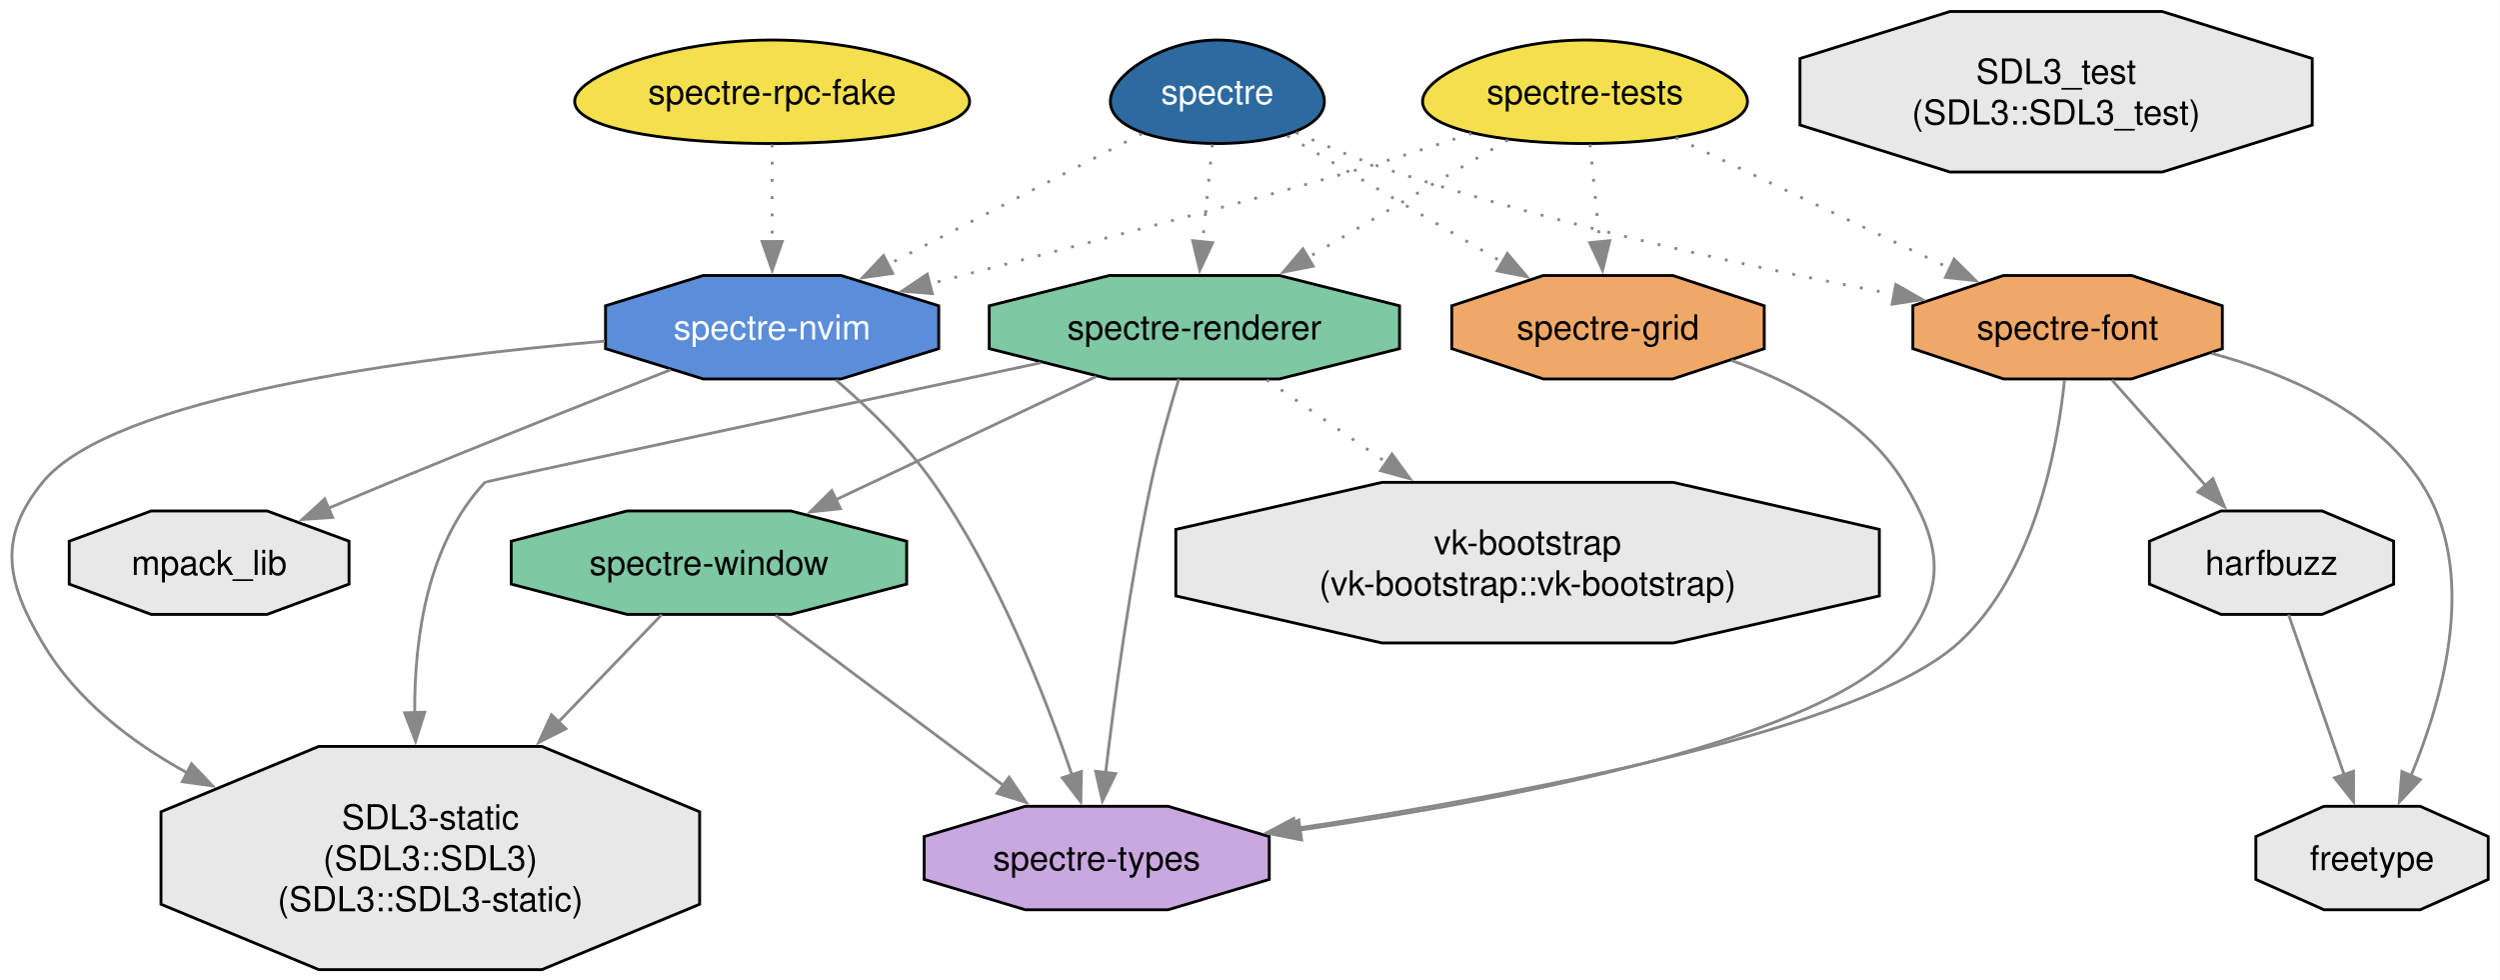
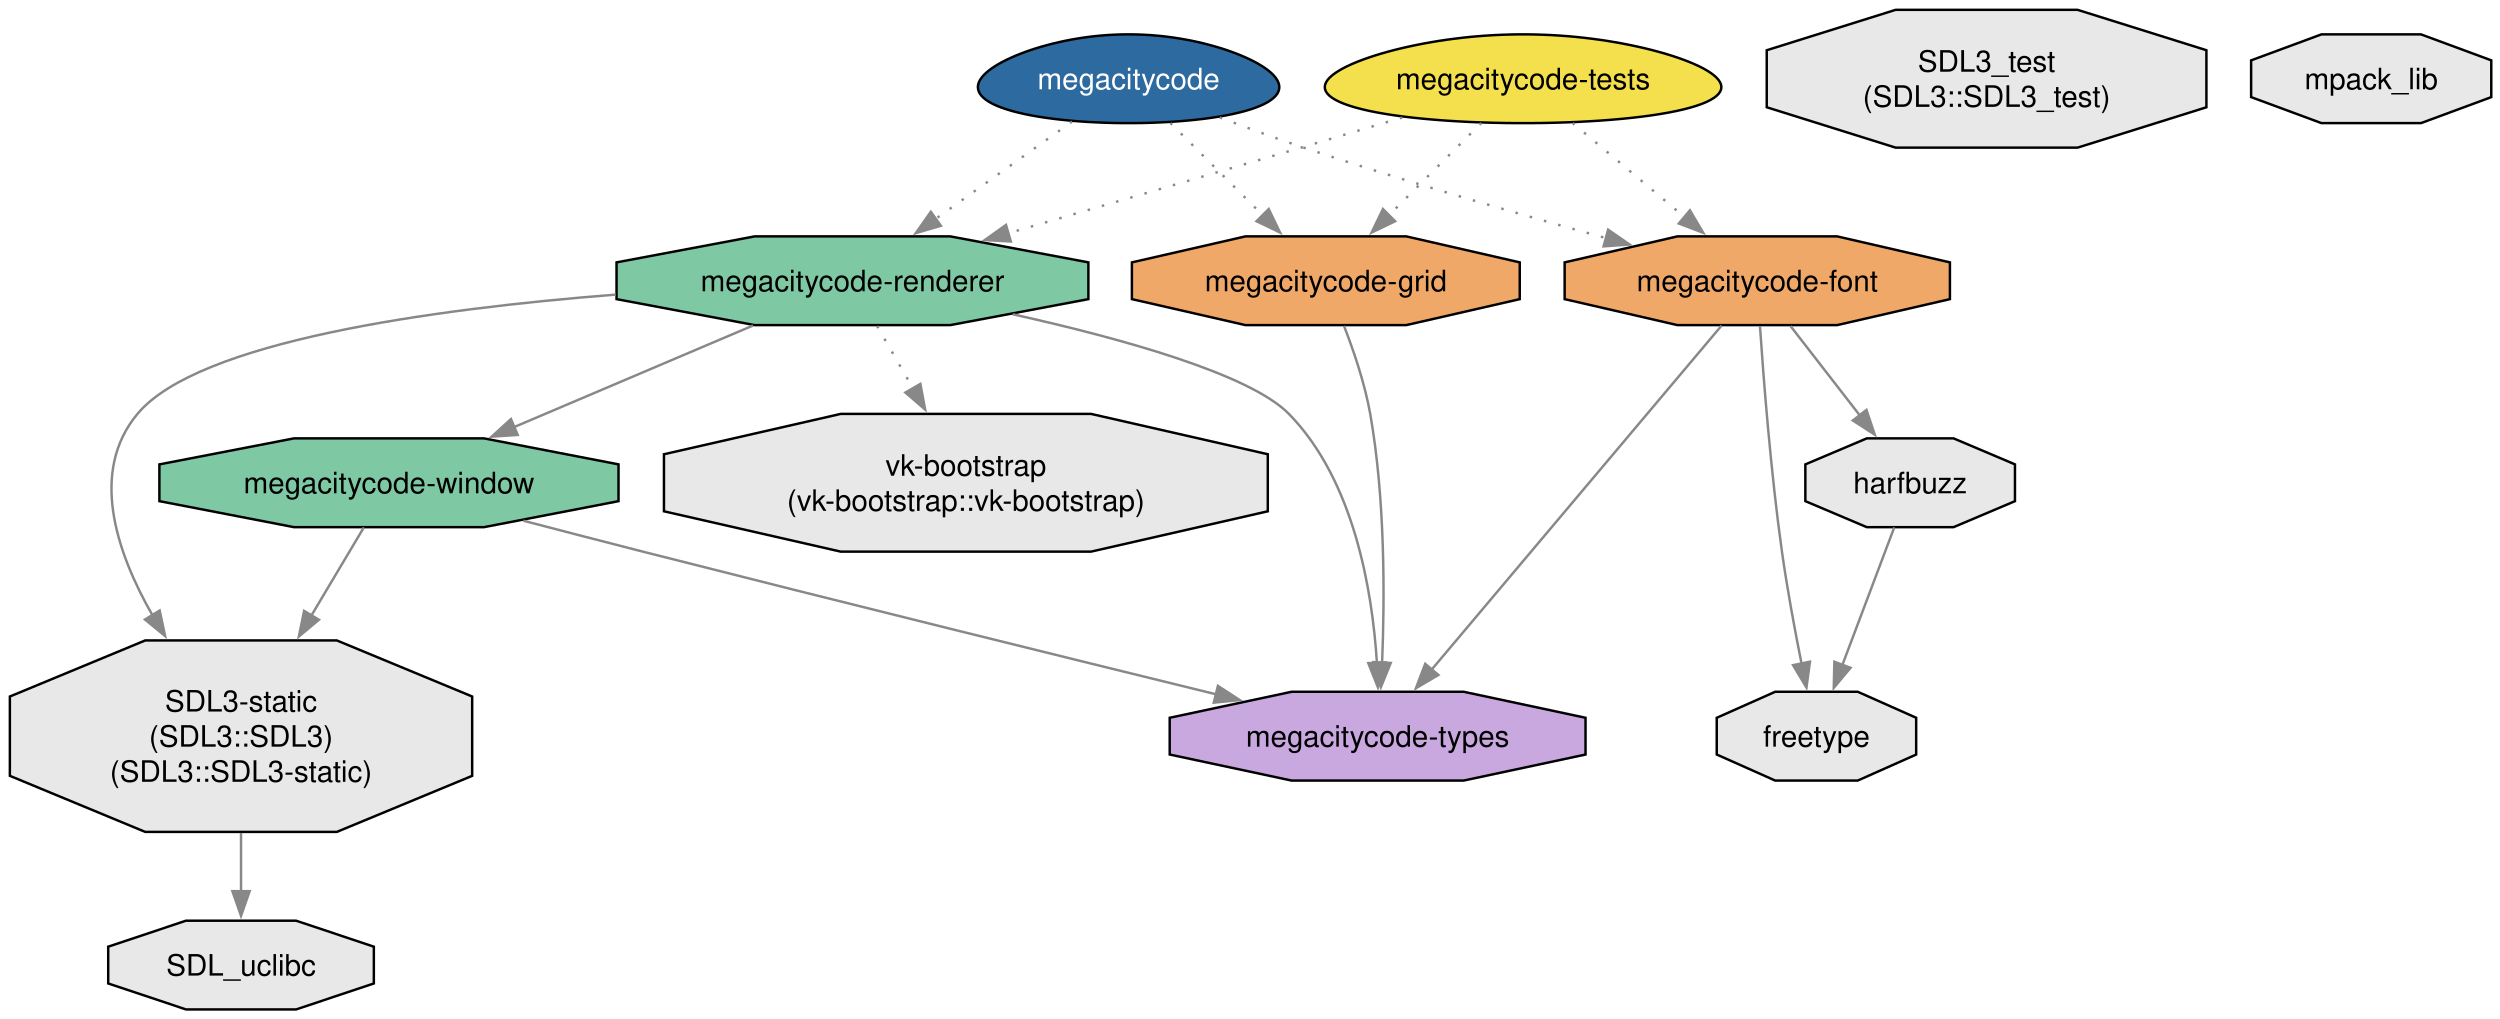
- <svg xmlns="http://www.w3.org/2000/svg" width="870pt" height="341pt" viewBox="0.00 0.00 870.00 341.00">
-   <g id="graph0" class="graph" transform="scale(1 1) rotate(0) translate(4 337.43)">
-     <polygon fill="white" stroke="none" points="-4,4 -4,-337.43 866.25,-337.43 866.25,4 -4,4" />
+ <svg xmlns="http://www.w3.org/2000/svg" width="1014pt" height="413pt" viewBox="0.00 0.00 1014.00 413.00">
+   <g id="graph0" class="graph" transform="scale(1 1) rotate(0) translate(4 409.43)">
+     <polygon fill="white" stroke="none" points="-4,4 -4,-409.43 1010.46,-409.43 1010.46,4 -4,4" />
    <g id="node1" class="node">
-       <polygon fill="#e8e8e8" stroke="black" points="239.57,-22.75 239.57,-54.93 184.65,-77.68 106.97,-77.68 52.05,-54.93 52.05,-22.75 106.97,0 184.65,0 239.57,-22.75" />
-       <text xml:space="preserve" text-anchor="middle" x="145.81" y="-48.82" font-family="Helvetica,sans-Serif" font-size="12.00">SDL3-static</text>
-       <text xml:space="preserve" text-anchor="middle" x="145.81" y="-34.57" font-family="Helvetica,sans-Serif" font-size="12.00">(SDL3::SDL3)</text>
-       <text xml:space="preserve" text-anchor="middle" x="145.81" y="-20.32" font-family="Helvetica,sans-Serif" font-size="12.00">(SDL3::SDL3-static)</text>
+       <polygon fill="#e8e8e8" stroke="black" points="187.51,-94.75 187.51,-126.93 132.59,-149.68 54.92,-149.68 0,-126.93 0,-94.75 54.92,-72 132.59,-72 187.51,-94.75" />
+       <text xml:space="preserve" text-anchor="middle" x="93.76" y="-120.82" font-family="Helvetica,sans-Serif" font-size="12.00">SDL3-static</text>
+       <text xml:space="preserve" text-anchor="middle" x="93.76" y="-106.57" font-family="Helvetica,sans-Serif" font-size="12.00">(SDL3::SDL3)</text>
+       <text xml:space="preserve" text-anchor="middle" x="93.76" y="-92.32" font-family="Helvetica,sans-Serif" font-size="12.00">(SDL3::SDL3-static)</text>
    </g>
    <g id="node2" class="node">
-       <polygon fill="#e8e8e8" stroke="black" points="800.98,-293.92 800.98,-317.06 748.74,-333.43 674.88,-333.43 622.64,-317.06 622.64,-293.92 674.88,-277.56 748.74,-277.56 800.98,-293.92" />
-       <text xml:space="preserve" text-anchor="middle" x="711.81" y="-308.34" font-family="Helvetica,sans-Serif" font-size="12.00">SDL3_test</text>
-       <text xml:space="preserve" text-anchor="middle" x="711.81" y="-294.09" font-family="Helvetica,sans-Serif" font-size="12.00">(SDL3::SDL3_test)</text>
+       <polygon fill="#e8e8e8" stroke="black" points="147.63,-10.54 147.63,-25.46 116.07,-36 71.44,-36 39.89,-25.46 39.89,-10.54 71.44,0 116.07,0 147.63,-10.54" />
+       <text xml:space="preserve" text-anchor="middle" x="93.76" y="-13.72" font-family="Helvetica,sans-Serif" font-size="12.00">SDL_uclibc</text>
+     </g>
+     <g id="edge1" class="edge">
+       <path fill="none" stroke="#888888" d="M93.76,-71.58C93.76,-63.66 93.76,-55.44 93.76,-47.91" />
+       <polygon fill="#888888" stroke="#888888" points="97.26,-47.97 93.76,-37.97 90.26,-47.97 97.26,-47.97" />
    </g>
    <g id="node3" class="node">
-       <polygon fill="#e8e8e8" stroke="black" points="862.25,-31.39 862.25,-46.3 838.56,-56.84 805.06,-56.84 781.36,-46.3 781.36,-31.39 805.06,-20.84 838.56,-20.84 862.25,-31.39" />
-       <text xml:space="preserve" text-anchor="middle" x="821.81" y="-34.57" font-family="Helvetica,sans-Serif" font-size="12.00">freetype</text>
+       <polygon fill="#e8e8e8" stroke="black" points="890.92,-365.92 890.92,-389.06 838.69,-405.43 764.82,-405.43 712.59,-389.06 712.59,-365.92 764.82,-349.56 838.69,-349.56 890.92,-365.92" />
+       <text xml:space="preserve" text-anchor="middle" x="801.76" y="-380.34" font-family="Helvetica,sans-Serif" font-size="12.00">SDL3_test</text>
+       <text xml:space="preserve" text-anchor="middle" x="801.76" y="-366.09" font-family="Helvetica,sans-Serif" font-size="12.00">(SDL3::SDL3_test)</text>
    </g>
    <g id="node4" class="node">
-       <polygon fill="#e8e8e8" stroke="black" points="829.32,-134.16 829.32,-149.08 804.42,-159.62 769.2,-159.62 744.3,-149.08 744.3,-134.16 769.2,-123.62 804.42,-123.62 829.32,-134.16" />
-       <text xml:space="preserve" text-anchor="middle" x="786.81" y="-137.35" font-family="Helvetica,sans-Serif" font-size="12.00">harfbuzz</text>
-     </g>
-     <g id="edge1" class="edge">
-       <path fill="none" stroke="#888888" d="M792.75,-123.52C798.05,-108.25 805.92,-85.59 812.14,-67.7" />
-       <polygon fill="#888888" stroke="#888888" points="815.37,-69.05 815.35,-58.45 808.76,-66.75 815.37,-69.05" />
+       <polygon fill="#e8e8e8" stroke="black" points="773.2,-103.39 773.2,-118.3 749.51,-128.84 716,-128.84 692.31,-118.3 692.31,-103.39 716,-92.84 749.51,-92.84 773.2,-103.39" />
+       <text xml:space="preserve" text-anchor="middle" x="732.76" y="-106.57" font-family="Helvetica,sans-Serif" font-size="12.00">freetype</text>
    </g>
    <g id="node5" class="node">
-       <polygon fill="#e8e8e8" stroke="black" points="117.52,-134.16 117.52,-149.08 88.98,-159.62 48.64,-159.62 20.1,-149.08 20.1,-134.16 48.64,-123.62 88.98,-123.62 117.52,-134.16" />
-       <text xml:space="preserve" text-anchor="middle" x="68.81" y="-137.35" font-family="Helvetica,sans-Serif" font-size="12.00">mpack_lib</text>
+       <polygon fill="#e8e8e8" stroke="black" points="813.27,-206.16 813.27,-221.08 788.37,-231.62 753.15,-231.62 728.25,-221.08 728.25,-206.16 753.15,-195.62 788.37,-195.62 813.27,-206.16" />
+       <text xml:space="preserve" text-anchor="middle" x="770.76" y="-209.35" font-family="Helvetica,sans-Serif" font-size="12.00">harfbuzz</text>
+     </g>
+     <g id="edge2" class="edge">
+       <path fill="none" stroke="#888888" d="M764.31,-195.52C758.55,-180.25 750.01,-157.59 743.26,-139.7" />
+       <polygon fill="#888888" stroke="#888888" points="746.57,-138.56 739.77,-130.44 740.02,-141.03 746.57,-138.56" />
    </g>
    <g id="node6" class="node">
-       <polygon fill="#2d6a9f" stroke="black" points="423.26,-287.54 425.54,-287.64 427.8,-287.79 430.02,-287.98 432.21,-288.23 434.34,-288.52 436.42,-288.86 438.42,-289.24 440.36,-289.67 442.21,-290.14 443.97,-290.65 445.64,-291.21 447.2,-291.8 448.67,-292.43 450.02,-293.1 451.26,-293.8 452.38,-294.53 453.38,-295.29 454.27,-296.08 455.03,-296.9 455.67,-297.74 456.19,-298.6 456.59,-299.48 456.86,-300.38 457.02,-301.29 457.06,-302.21 456.99,-303.14 456.81,-304.08 456.53,-305.02 456.14,-305.96 455.65,-306.91 455.07,-307.84 454.4,-308.77 453.65,-309.7 452.82,-310.61 451.91,-311.5 450.94,-312.38 449.9,-313.24 448.8,-314.08 447.65,-314.9 446.45,-315.69 445.21,-316.45 443.92,-317.19 442.6,-317.89 441.25,-318.55 439.87,-319.18 438.46,-319.78 437.04,-320.33 435.59,-320.85 434.13,-321.32 432.65,-321.74 431.17,-322.13 429.67,-322.47 428.16,-322.76 426.65,-323 425.14,-323.2 423.62,-323.34 422.1,-323.44 420.57,-323.49 419.05,-323.49 417.52,-323.44 416,-323.34 414.48,-323.2 412.97,-323 411.46,-322.76 409.95,-322.47 408.45,-322.13 406.97,-321.74 405.49,-321.32 404.03,-320.85 402.58,-320.33 401.16,-319.78 399.75,-319.18 398.37,-318.55 397.02,-317.89 395.7,-317.19 394.41,-316.45 393.17,-315.69 391.97,-314.9 390.82,-314.08 389.72,-313.24 388.68,-312.38 387.71,-311.5 386.8,-310.61 385.97,-309.7 385.22,-308.77 384.55,-307.84 383.97,-306.91 383.48,-305.96 383.09,-305.02 382.81,-304.08 382.63,-303.14 382.56,-302.21 382.6,-301.29 382.76,-300.38 383.03,-299.48 383.43,-298.6 383.95,-297.74 384.59,-296.9 385.35,-296.08 386.23,-295.29 387.24,-294.53 388.36,-293.8 389.6,-293.1 390.95,-292.43 392.42,-291.8 393.98,-291.21 395.65,-290.65 397.41,-290.14 399.26,-289.67 401.2,-289.24 403.2,-288.86 405.28,-288.52 407.41,-288.23 409.6,-287.98 411.82,-287.79 414.08,-287.64 416.36,-287.54 418.66,-287.49 420.96,-287.49 423.26,-287.54" />
-       <text xml:space="preserve" text-anchor="middle" x="419.81" y="-301.22" font-family="Helvetica,sans-Serif" font-size="12.00" fill="white">spectre</text>
+       <polygon fill="#2d6a9f" stroke="black" points="459.41,-359.54 463.16,-359.64 466.87,-359.79 470.52,-359.98 474.1,-360.23 477.6,-360.52 481.01,-360.86 484.3,-361.24 487.47,-361.67 490.51,-362.14 493.4,-362.65 496.14,-363.21 498.71,-363.8 501.11,-364.43 503.33,-365.1 505.36,-365.8 507.2,-366.53 508.85,-367.29 510.3,-368.08 511.55,-368.9 512.6,-369.74 513.45,-370.6 514.1,-371.48 514.56,-372.38 514.82,-373.29 514.89,-374.21 514.77,-375.14 514.47,-376.08 514,-377.02 513.37,-377.96 512.57,-378.91 511.62,-379.84 510.52,-380.77 509.28,-381.7 507.92,-382.61 506.43,-383.5 504.84,-384.38 503.13,-385.24 501.33,-386.08 499.44,-386.9 497.48,-387.69 495.43,-388.45 493.33,-389.19 491.16,-389.89 488.94,-390.55 486.67,-391.18 484.37,-391.78 482.03,-392.33 479.65,-392.85 477.25,-393.32 474.83,-393.74 472.39,-394.13 469.93,-394.47 467.47,-394.76 464.99,-395 462.5,-395.2 460.01,-395.34 457.51,-395.44 455.01,-395.49 452.51,-395.49 450.01,-395.44 447.51,-395.34 445.02,-395.2 442.53,-395 440.05,-394.76 437.58,-394.47 435.12,-394.13 432.68,-393.74 430.26,-393.32 427.86,-392.85 425.49,-392.33 423.15,-391.78 420.84,-391.18 418.58,-390.55 416.36,-389.89 414.19,-389.19 412.08,-388.45 410.04,-387.69 408.07,-386.9 406.18,-386.08 404.38,-385.24 402.68,-384.38 401.08,-383.5 399.6,-382.61 398.23,-381.7 397,-380.77 395.9,-379.84 394.95,-378.91 394.15,-377.96 393.51,-377.02 393.04,-376.08 392.74,-375.14 392.63,-374.21 392.7,-373.29 392.96,-372.38 393.41,-371.48 394.06,-370.6 394.91,-369.74 395.96,-368.9 397.21,-368.08 398.66,-367.29 400.31,-366.53 402.15,-365.8 404.19,-365.1 406.41,-364.43 408.81,-363.8 411.38,-363.21 414.11,-362.65 417.01,-362.14 420.04,-361.67 423.21,-361.24 426.51,-360.86 429.91,-360.52 433.41,-360.23 437,-359.98 440.65,-359.79 444.36,-359.64 448.1,-359.54 451.87,-359.49 455.65,-359.49 459.41,-359.54" />
+       <text xml:space="preserve" text-anchor="middle" x="453.76" y="-373.22" font-family="Helvetica,sans-Serif" font-size="12.00" fill="white">megacitycode</text>
    </g>
    <g id="node7" class="node">
-       <polygon fill="#f0a868" stroke="black" points="769.68,-216.1 769.68,-231.01 738.12,-241.56 693.5,-241.56 661.94,-231.01 661.94,-216.1 693.5,-205.56 738.12,-205.56 769.68,-216.1" />
-       <text xml:space="preserve" text-anchor="middle" x="715.81" y="-219.28" font-family="Helvetica,sans-Serif" font-size="12.00">spectre-font</text>
+       <polygon fill="#f0a868" stroke="black" points="786.89,-288.1 786.89,-303.01 741.12,-313.56 676.39,-313.56 630.62,-303.01 630.62,-288.1 676.39,-277.56 741.12,-277.56 786.89,-288.1" />
+       <text xml:space="preserve" text-anchor="middle" x="708.76" y="-291.28" font-family="Helvetica,sans-Serif" font-size="12.00">megacitycode-font</text>
+     </g>
+     <g id="edge6" class="edge">
+       <path fill="none" stroke="#888888" stroke-dasharray="1,5" d="M490.77,-361.79C501.65,-357.65 513.63,-353.26 524.76,-349.56 565.35,-336.04 611.62,-322.72 647.61,-312.81" />
+       <polygon fill="#888888" stroke="#888888" points="648.25,-316.27 656.97,-310.25 646.41,-309.51 648.25,-316.27" />
+     </g>
+     <g id="node9" class="node">
+       <polygon fill="#f0a868" stroke="black" points="612.41,-288.1 612.41,-303.01 566.34,-313.56 501.18,-313.56 455.1,-303.01 455.1,-288.1 501.18,-277.56 566.34,-277.56 612.41,-288.1" />
+       <text xml:space="preserve" text-anchor="middle" x="533.76" y="-291.28" font-family="Helvetica,sans-Serif" font-size="12.00">megacitycode-grid</text>
+     </g>
+     <g id="edge8" class="edge">
+       <path fill="none" stroke="#888888" stroke-dasharray="1,5" d="M470.72,-359.54C481.61,-348.67 495.94,-334.35 508.18,-322.11" />
+       <polygon fill="#888888" stroke="#888888" points="510.59,-324.65 515.19,-315.11 505.64,-319.7 510.59,-324.65" />
+     </g>
+     <g id="node10" class="node">
+       <polygon fill="#7ec8a4" stroke="black" points="437.45,-288.1 437.45,-303.01 381.39,-313.56 302.12,-313.56 246.07,-303.01 246.07,-288.1 302.12,-277.56 381.39,-277.56 437.45,-288.1" />
+       <text xml:space="preserve" text-anchor="middle" x="341.76" y="-291.28" font-family="Helvetica,sans-Serif" font-size="12.00">megacitycode-renderer</text>
+     </g>
+     <g id="edge15" class="edge">
+       <path fill="none" stroke="#888888" stroke-dasharray="1,5" d="M430.82,-360.12C414.8,-348.69 393.15,-333.24 375.21,-320.43" />
+       <polygon fill="#888888" stroke="#888888" points="377.62,-317.85 367.45,-314.89 373.55,-323.55 377.62,-317.85" />
+     </g>
+     <g id="edge3" class="edge">
+       <path fill="none" stroke="#888888" d="M709.84,-277.15C711.3,-255.61 714.24,-217.83 718.76,-185.68 720.88,-170.59 723.98,-153.9 726.72,-140.21" />
+       <polygon fill="#888888" stroke="#888888" points="730.12,-141.05 728.7,-130.55 723.26,-139.65 730.12,-141.05" />
+     </g>
+     <g id="edge4" class="edge">
+       <path fill="none" stroke="#888888" d="M722.21,-277.21C730.42,-266.63 741.07,-252.9 750.3,-240.99" />
+       <polygon fill="#888888" stroke="#888888" points="753.04,-243.17 756.4,-233.13 747.51,-238.88 753.04,-243.17" />
+     </g>
+     <g id="node8" class="node">
+       <polygon fill="#c9a8e0" stroke="black" points="639.09,-103.39 639.09,-118.3 589.69,-128.84 519.83,-128.84 470.43,-118.3 470.43,-103.39 519.83,-92.84 589.69,-92.84 639.09,-103.39" />
+       <text xml:space="preserve" text-anchor="middle" x="554.76" y="-106.57" font-family="Helvetica,sans-Serif" font-size="12.00">megacitycode-types</text>
    </g>
    <g id="edge5" class="edge">
-       <path fill="none" stroke="#888888" stroke-dasharray="1,5" d="M447.16,-291.3C457.8,-286.51 470.21,-281.35 481.81,-277.56 539.72,-258.6 607.84,-244.01 655.61,-234.98" />
-       <polygon fill="#888888" stroke="#888888" points="656.01,-238.46 665.2,-233.19 654.73,-231.58 656.01,-238.46" />
-     </g>
-     <g id="node9" class="node">
-       <polygon fill="#f0a868" stroke="black" points="610.2,-216.1 610.2,-231.01 578.34,-241.56 533.28,-241.56 501.42,-231.01 501.42,-216.1 533.28,-205.56 578.34,-205.56 610.2,-216.1" />
-       <text xml:space="preserve" text-anchor="middle" x="555.81" y="-219.28" font-family="Helvetica,sans-Serif" font-size="12.00">spectre-grid</text>
+       <path fill="none" stroke="#888888" d="M694.27,-277.37C667.1,-245.13 608.35,-175.43 576.45,-137.57" />
+       <polygon fill="#888888" stroke="#888888" points="579.42,-135.67 570.29,-130.28 574.06,-140.18 579.42,-135.67" />
    </g>
    <g id="edge7" class="edge">
-       <path fill="none" stroke="#888888" stroke-dasharray="1,5" d="M444.12,-290.2C464.98,-277.94 495.35,-260.09 519.16,-246.1" />
-       <polygon fill="#888888" stroke="#888888" points="520.76,-249.22 527.61,-241.13 517.21,-243.18 520.76,-249.22" />
+       <path fill="none" stroke="#888888" d="M541.13,-277.24C545.09,-267.05 549.59,-253.8 551.76,-241.56 557.83,-207.28 557.66,-167.12 556.58,-140.67" />
+       <polygon fill="#888888" stroke="#888888" points="560.08,-140.54 556.09,-130.72 553.08,-140.88 560.08,-140.54" />
    </g>
-     <g id="node10" class="node">
-       <polygon fill="#5b8dd9" stroke="black" points="322.81,-216.1 322.81,-231.01 288.83,-241.56 240.79,-241.56 206.81,-231.01 206.81,-216.1 240.79,-205.56 288.83,-205.56 322.81,-216.1" />
-       <text xml:space="preserve" text-anchor="middle" x="264.81" y="-219.28" font-family="Helvetica,sans-Serif" font-size="12.00" fill="white">spectre-nvim</text>
+     <g id="edge9" class="edge">
+       <path fill="none" stroke="#888888" d="M245.67,-289.93C171.04,-284.08 76.26,-270.94 51.76,-241.56 32.45,-218.4 42.75,-186.18 57.97,-159.65" />
+       <polygon fill="#888888" stroke="#888888" points="60.76,-161.81 62.97,-151.45 54.78,-158.16 60.76,-161.81" />
+     </g>
+     <g id="edge10" class="edge">
+       <path fill="none" stroke="#888888" d="M406.78,-281.96C450.47,-272.25 502.87,-257.77 518.76,-241.56 545.24,-214.54 552.62,-169.82 554.48,-140.6" />
+       <polygon fill="#888888" stroke="#888888" points="557.97,-140.77 554.9,-130.63 550.98,-140.47 557.97,-140.77" />
+     </g>
+     <g id="node11" class="node">
+       <polygon fill="#7ec8a4" stroke="black" points="246.87,-206.16 246.87,-221.08 192.32,-231.62 115.19,-231.62 60.65,-221.08 60.65,-206.16 115.19,-195.62 192.32,-195.62 246.87,-206.16" />
+       <text xml:space="preserve" text-anchor="middle" x="153.76" y="-209.35" font-family="Helvetica,sans-Serif" font-size="12.00">megacitycode-window</text>
+     </g>
+     <g id="edge13" class="edge">
+       <path fill="none" stroke="#888888" d="M301.43,-277.41C273.05,-265.34 234.87,-249.11 204.43,-236.17" />
+       <polygon fill="#888888" stroke="#888888" points="205.99,-233.02 195.41,-232.33 203.25,-239.47 205.99,-233.02" />
+     </g>
+     <g id="node12" class="node">
+       <polygon fill="#e8e8e8" stroke="black" points="510.22,-202.05 510.22,-225.19 438.48,-241.56 337.03,-241.56 265.3,-225.19 265.3,-202.05 337.03,-185.68 438.48,-185.68 510.22,-202.05" />
+       <text xml:space="preserve" text-anchor="middle" x="387.76" y="-216.47" font-family="Helvetica,sans-Serif" font-size="12.00">vk-bootstrap</text>
+       <text xml:space="preserve" text-anchor="middle" x="387.76" y="-202.22" font-family="Helvetica,sans-Serif" font-size="12.00">(vk-bootstrap::vk-bootstrap)</text>
+     </g>
+     <g id="edge14" class="edge">
+       <path fill="none" stroke="#888888" stroke-dasharray="1,5" d="M351.74,-277.21C356.04,-269.74 361.25,-260.69 366.35,-251.83" />
+       <polygon fill="#888888" stroke="#888888" points="369.3,-253.72 371.25,-243.3 363.23,-250.22 369.3,-253.72" />
    </g>
    <g id="edge11" class="edge">
-       <path fill="none" stroke="#888888" stroke-dasharray="1,5" d="M393.52,-290.93C369.31,-278.45 333.05,-259.75 305.18,-245.38" />
-       <polygon fill="#888888" stroke="#888888" points="306.79,-242.27 296.3,-240.8 303.58,-248.49 306.79,-242.27" />
+       <path fill="none" stroke="#888888" d="M143.58,-195.52C137.66,-185.59 129.89,-172.53 122.25,-159.69" />
+       <polygon fill="#888888" stroke="#888888" points="125.36,-158.07 117.23,-151.27 119.34,-161.65 125.36,-158.07" />
    </g>
-     <g id="node11" class="node">
-       <polygon fill="#7ec8a4" stroke="black" points="483.23,-216.1 483.23,-231.01 441.39,-241.56 382.22,-241.56 340.39,-231.01 340.39,-216.1 382.22,-205.56 441.39,-205.56 483.23,-216.1" />
-       <text xml:space="preserve" text-anchor="middle" x="411.81" y="-219.28" font-family="Helvetica,sans-Serif" font-size="12.00">spectre-renderer</text>
+     <g id="edge12" class="edge">
+       <path fill="none" stroke="#888888" d="M208.25,-198.23C223.9,-194.14 241,-189.7 256.76,-185.68 336.75,-165.32 429.01,-142.57 489.43,-127.77" />
+       <polygon fill="#888888" stroke="#888888" points="489.98,-131.24 498.86,-125.47 488.31,-124.44 489.98,-131.24" />
+     </g>
+     <g id="node13" class="node">
+       <polygon fill="#f4e04d" stroke="black" points="621.2,-359.54 626.13,-359.64 631.01,-359.79 635.81,-359.98 640.53,-360.23 645.13,-360.52 649.61,-360.86 653.95,-361.24 658.12,-361.67 662.12,-362.14 665.92,-362.65 669.52,-363.21 672.9,-363.8 676.06,-364.43 678.98,-365.1 681.66,-365.8 684.08,-366.53 686.25,-367.29 688.16,-368.08 689.8,-368.9 691.18,-369.74 692.3,-370.6 693.16,-371.48 693.76,-372.38 694.1,-373.29 694.19,-374.21 694.04,-375.14 693.65,-376.08 693.03,-377.02 692.19,-377.96 691.14,-378.91 689.89,-379.84 688.44,-380.77 686.82,-381.7 685.02,-382.61 683.07,-383.5 680.96,-384.38 678.72,-385.24 676.36,-386.08 673.87,-386.9 671.28,-387.69 668.59,-388.45 665.82,-389.19 662.97,-389.89 660.05,-390.55 657.07,-391.18 654.03,-391.78 650.95,-392.33 647.83,-392.85 644.67,-393.32 641.49,-393.74 638.28,-394.13 635.04,-394.47 631.79,-394.76 628.53,-395 625.26,-395.2 621.98,-395.34 618.69,-395.44 615.4,-395.49 612.11,-395.49 608.82,-395.44 605.54,-395.34 602.26,-395.2 598.98,-395 595.72,-394.76 592.47,-394.47 589.24,-394.13 586.03,-393.74 582.84,-393.32 579.69,-392.85 576.56,-392.33 573.48,-391.78 570.45,-391.18 567.47,-390.55 564.55,-389.89 561.69,-389.19 558.92,-388.45 556.23,-387.69 553.64,-386.9 551.16,-386.08 548.79,-385.24 546.55,-384.38 544.45,-383.5 542.49,-382.61 540.7,-381.7 539.07,-380.77 537.63,-379.84 536.37,-378.91 535.32,-377.96 534.48,-377.02 533.87,-376.08 533.48,-375.14 533.33,-374.21 533.42,-373.29 533.76,-372.38 534.36,-371.48 535.21,-370.6 536.33,-369.74 537.71,-368.9 539.36,-368.08 541.27,-367.29 543.43,-366.53 545.86,-365.8 548.53,-365.1 551.45,-364.43 554.61,-363.8 557.99,-363.21 561.6,-362.65 565.4,-362.14 569.4,-361.67 573.57,-361.24 577.9,-360.86 582.38,-360.52 586.99,-360.23 591.7,-359.98 596.51,-359.79 601.39,-359.64 606.31,-359.54 611.27,-359.49 616.24,-359.49 621.2,-359.54" />
+       <text xml:space="preserve" text-anchor="middle" x="613.76" y="-373.22" font-family="Helvetica,sans-Serif" font-size="12.00">megacitycode-tests</text>
+     </g>
+     <g id="edge16" class="edge">
+       <path fill="none" stroke="#888888" stroke-dasharray="1,5" d="M633.9,-359.54C647.07,-348.46 664.5,-333.79 679.23,-321.41" />
+       <polygon fill="#888888" stroke="#888888" points="681.43,-324.13 686.82,-315.01 676.92,-318.77 681.43,-324.13" />
+     </g>
+     <g id="edge17" class="edge">
+       <path fill="none" stroke="#888888" stroke-dasharray="1,5" d="M596.79,-359.54C585.91,-348.67 571.58,-334.35 559.33,-322.11" />
+       <polygon fill="#888888" stroke="#888888" points="561.87,-319.7 552.32,-315.11 556.92,-324.65 561.87,-319.7" />
    </g>
    <g id="edge18" class="edge">
-       <path fill="none" stroke="#888888" stroke-dasharray="1,5" d="M418.07,-287.15C417.08,-277.2 415.8,-264.46 414.66,-253.07" />
-       <polygon fill="#888888" stroke="#888888" points="418.17,-252.98 413.69,-243.37 411.21,-253.67 418.17,-252.98" />
-     </g>
-     <g id="edge2" class="edge">
-       <path fill="none" stroke="#888888" d="M765.98,-214.45C792.42,-207.36 822.64,-194.13 838.81,-169.56 858.98,-138.9 846.92,-95.28 835.28,-67.26" />
-       <polygon fill="#888888" stroke="#888888" points="838.6,-66.11 831.35,-58.38 832.2,-68.95 838.6,-66.11" />
-     </g>
-     <g id="edge3" class="edge">
-       <path fill="none" stroke="#888888" d="M731.22,-205.21C740.8,-194.42 753.29,-180.35 764.01,-168.29" />
-       <polygon fill="#888888" stroke="#888888" points="766.4,-170.86 770.43,-161.06 761.17,-166.22 766.4,-170.86" />
-     </g>
-     <g id="node8" class="node">
-       <polygon fill="#c9a8e0" stroke="black" points="437.88,-31.39 437.88,-46.3 402.69,-56.84 352.93,-56.84 317.74,-46.3 317.74,-31.39 352.93,-20.84 402.69,-20.84 437.88,-31.39" />
-       <text xml:space="preserve" text-anchor="middle" x="377.81" y="-34.57" font-family="Helvetica,sans-Serif" font-size="12.00">spectre-types</text>
-     </g>
-     <g id="edge4" class="edge">
-       <path fill="none" stroke="#888888" d="M714.72,-205.07C712.24,-180.93 704.17,-137.66 677.81,-113.68 644.3,-83.2 524.36,-60.79 446.67,-49.08" />
-       <polygon fill="#888888" stroke="#888888" points="447.43,-45.65 437.02,-47.65 446.4,-52.57 447.43,-45.65" />
-     </g>
-     <g id="edge6" class="edge">
-       <path fill="none" stroke="#888888" d="M598.84,-211.98C620.85,-204.16 645.72,-191.02 658.81,-169.56 671.74,-148.36 673.97,-133.35 658.81,-113.68 633.28,-80.58 523.02,-59.39 448.45,-48.56" />
-       <polygon fill="#888888" stroke="#888888" points="449.15,-45.13 438.76,-47.19 448.17,-52.06 449.15,-45.13" />
-     </g>
-     <g id="edge8" class="edge">
-       <path fill="none" stroke="#888888" d="M206.55,-218.72C139.35,-212.93 35,-199.31 10.81,-169.56 -4.85,-150.29 -1.85,-135.05 10.81,-113.68 22.41,-94.12 41.22,-79.41 61.16,-68.48" />
-       <polygon fill="#888888" stroke="#888888" points="62.69,-71.63 69.99,-63.95 59.49,-65.4 62.69,-71.63" />
-     </g>
-     <g id="edge9" class="edge">
-       <path fill="none" stroke="#888888" d="M229.43,-208.73C202.58,-198.18 164.78,-183.17 131.81,-169.56 124.87,-166.69 117.53,-163.6 110.4,-160.58" />
-       <polygon fill="#888888" stroke="#888888" points="111.79,-157.36 101.22,-156.66 109.04,-163.8 111.79,-157.36" />
-     </g>
-     <g id="edge10" class="edge">
-       <path fill="none" stroke="#888888" d="M287.05,-205.17C298.25,-195.57 311.41,-182.91 320.81,-169.56 343.36,-137.53 359.91,-95.15 369.2,-67.7" />
-       <polygon fill="#888888" stroke="#888888" points="372.48,-68.95 372.26,-58.35 365.82,-66.77 372.48,-68.95" />
-     </g>
-     <g id="edge12" class="edge">
-       <path fill="none" stroke="#888888" d="M358.33,-211.18C285.82,-195.74 165.23,-170 164.81,-169.56 145.01,-148.4 140.2,-116.21 140.37,-89.19" />
-       <polygon fill="#888888" stroke="#888888" points="143.86,-89.59 140.68,-79.48 136.87,-89.37 143.86,-89.59" />
-     </g>
-     <g id="edge13" class="edge">
-       <path fill="none" stroke="#888888" d="M406.37,-205.51C403.24,-195.19 399.41,-181.71 396.81,-169.56 389.42,-135.01 384.01,-94.67 380.89,-68.26" />
-       <polygon fill="#888888" stroke="#888888" points="384.41,-68.22 379.79,-58.68 377.45,-69.01 384.41,-68.22" />
-     </g>
-     <g id="node12" class="node">
-       <polygon fill="#7ec8a4" stroke="black" points="311.65,-134.16 311.65,-149.08 271.33,-159.62 214.29,-159.62 173.97,-149.08 173.97,-134.16 214.29,-123.62 271.33,-123.62 311.65,-134.16" />
-       <text xml:space="preserve" text-anchor="middle" x="242.81" y="-137.35" font-family="Helvetica,sans-Serif" font-size="12.00">spectre-window</text>
-     </g>
-     <g id="edge16" class="edge">
-       <path fill="none" stroke="#888888" d="M377.61,-206.38C351.41,-193.99 315.07,-176.8 286.72,-163.39" />
-       <polygon fill="#888888" stroke="#888888" points="288.57,-160.4 278.04,-159.28 285.58,-166.72 288.57,-160.4" />
-     </g>
-     <g id="node13" class="node">
-       <polygon fill="#e8e8e8" stroke="black" points="650.27,-130.05 650.27,-153.19 578.53,-169.56 477.09,-169.56 405.35,-153.19 405.35,-130.05 477.09,-113.68 578.53,-113.68 650.27,-130.05" />
-       <text xml:space="preserve" text-anchor="middle" x="527.81" y="-144.47" font-family="Helvetica,sans-Serif" font-size="12.00">vk-bootstrap</text>
-       <text xml:space="preserve" text-anchor="middle" x="527.81" y="-130.22" font-family="Helvetica,sans-Serif" font-size="12.00">(vk-bootstrap::vk-bootstrap)</text>
-     </g>
-     <g id="edge17" class="edge">
-       <path fill="none" stroke="#888888" stroke-dasharray="1,5" d="M436.98,-205.21C449.22,-196.77 464.38,-186.33 478.78,-176.41" />
-       <polygon fill="#888888" stroke="#888888" points="480.6,-179.41 486.85,-170.85 476.63,-173.64 480.6,-179.41" />
-     </g>
-     <g id="edge14" class="edge">
-       <path fill="none" stroke="#888888" d="M226.36,-123.52C216.42,-113.2 203.23,-99.5 190.41,-86.18" />
-       <polygon fill="#888888" stroke="#888888" points="193.02,-83.84 183.56,-79.06 187.97,-88.69 193.02,-83.84" />
-     </g>
-     <g id="edge15" class="edge">
-       <path fill="none" stroke="#888888" d="M266.02,-123.3C287.94,-106.93 321.03,-82.23 345.53,-63.94" />
-       <polygon fill="#888888" stroke="#888888" points="347.32,-66.97 353.24,-58.18 343.13,-61.36 347.32,-66.97" />
+       <path fill="none" stroke="#888888" stroke-dasharray="1,5" d="M564.73,-361.75C551.44,-357.77 537.05,-353.48 523.76,-349.56 484.31,-337.91 440.01,-325 404.98,-314.84" />
+       <polygon fill="#888888" stroke="#888888" points="405.99,-311.49 395.41,-312.07 404.04,-318.21 405.99,-311.49" />
    </g>
    <g id="node14" class="node">
-       <polygon fill="#f4e04d" stroke="black" points="271.17,-287.54 275.38,-287.64 279.55,-287.79 283.66,-287.98 287.69,-288.23 291.63,-288.52 295.46,-288.86 299.16,-289.24 302.73,-289.67 306.14,-290.14 309.39,-290.65 312.47,-291.21 315.36,-291.8 318.06,-292.43 320.56,-293.1 322.85,-293.8 324.92,-294.53 326.77,-295.29 328.4,-296.08 329.81,-296.9 330.99,-297.74 331.94,-298.6 332.68,-299.48 333.19,-300.38 333.48,-301.29 333.56,-302.21 333.43,-303.14 333.1,-304.08 332.57,-305.02 331.85,-305.96 330.95,-306.91 329.88,-307.84 328.65,-308.77 327.26,-309.7 325.72,-310.61 324.05,-311.5 322.25,-312.38 320.34,-313.24 318.31,-314.08 316.19,-314.9 313.98,-315.69 311.68,-316.45 309.31,-317.19 306.87,-317.89 304.38,-318.55 301.83,-319.18 299.24,-319.78 296.6,-320.33 293.93,-320.85 291.23,-321.32 288.51,-321.74 285.77,-322.13 283,-322.47 280.23,-322.76 277.44,-323 274.64,-323.2 271.84,-323.34 269.03,-323.44 266.22,-323.49 263.4,-323.49 260.59,-323.44 257.78,-323.34 254.98,-323.2 252.18,-323 249.39,-322.76 246.62,-322.47 243.85,-322.13 241.11,-321.74 238.39,-321.32 235.69,-320.85 233.02,-320.33 230.38,-319.78 227.79,-319.18 225.24,-318.55 222.75,-317.89 220.31,-317.19 217.94,-316.45 215.64,-315.69 213.43,-314.9 211.3,-314.08 209.28,-313.24 207.37,-312.38 205.57,-311.5 203.9,-310.61 202.36,-309.7 200.97,-308.77 199.74,-307.84 198.67,-306.91 197.77,-305.96 197.05,-305.02 196.52,-304.08 196.19,-303.14 196.06,-302.21 196.14,-301.29 196.43,-300.38 196.94,-299.48 197.68,-298.6 198.63,-297.74 199.81,-296.9 201.22,-296.08 202.85,-295.29 204.7,-294.53 206.77,-293.8 209.06,-293.1 211.56,-292.43 214.26,-291.8 217.15,-291.21 220.22,-290.65 223.48,-290.14 226.89,-289.67 230.46,-289.24 234.16,-288.86 237.99,-288.52 241.93,-288.23 245.96,-287.98 250.07,-287.79 254.24,-287.64 258.45,-287.54 262.69,-287.49 266.93,-287.49 271.17,-287.54" />
-       <text xml:space="preserve" text-anchor="middle" x="264.81" y="-301.22" font-family="Helvetica,sans-Serif" font-size="12.00">spectre-rpc-fake</text>
-     </g>
-     <g id="edge19" class="edge">
-       <path fill="none" stroke="#888888" stroke-dasharray="1,5" d="M264.81,-287.15C264.81,-277.2 264.81,-264.46 264.81,-253.07" />
-       <polygon fill="#888888" stroke="#888888" points="268.31,-253.38 264.81,-243.38 261.31,-253.38 268.31,-253.38" />
-     </g>
-     <g id="node15" class="node">
-       <polygon fill="#f4e04d" stroke="black" points="553.04,-287.54 556.51,-287.64 559.94,-287.79 563.32,-287.98 566.63,-288.23 569.87,-288.52 573.02,-288.86 576.07,-289.24 579,-289.67 581.81,-290.14 584.49,-290.65 587.02,-291.21 589.4,-291.8 591.62,-292.43 593.67,-293.1 595.55,-293.8 597.26,-294.53 598.78,-295.29 600.12,-296.08 601.28,-296.9 602.25,-297.74 603.04,-298.6 603.64,-299.48 604.06,-300.38 604.3,-301.29 604.37,-302.21 604.26,-303.14 603.99,-304.08 603.55,-305.02 602.96,-305.96 602.22,-306.91 601.34,-307.84 600.33,-308.77 599.18,-309.7 597.92,-310.61 596.55,-311.5 595.07,-312.38 593.49,-313.24 591.83,-314.08 590.08,-314.9 588.26,-315.69 586.37,-316.45 584.42,-317.19 582.41,-317.89 580.36,-318.55 578.26,-319.18 576.13,-319.78 573.96,-320.33 571.77,-320.85 569.55,-321.32 567.31,-321.74 565.05,-322.13 562.78,-322.47 560.49,-322.76 558.2,-323 555.9,-323.2 553.59,-323.34 551.28,-323.44 548.97,-323.49 546.65,-323.49 544.34,-323.44 542.03,-323.34 539.72,-323.2 537.42,-323 535.13,-322.76 532.84,-322.47 530.57,-322.13 528.31,-321.74 526.07,-321.32 523.85,-320.85 521.66,-320.33 519.49,-319.78 517.36,-319.18 515.26,-318.55 513.21,-317.89 511.2,-317.19 509.25,-316.45 507.36,-315.69 505.54,-314.9 503.79,-314.08 502.13,-313.24 500.55,-312.38 499.07,-311.5 497.7,-310.61 496.44,-309.7 495.29,-308.77 494.28,-307.84 493.4,-306.91 492.66,-305.96 492.07,-305.02 491.63,-304.08 491.36,-303.14 491.25,-302.21 491.32,-301.29 491.56,-300.38 491.98,-299.48 492.58,-298.6 493.37,-297.74 494.34,-296.9 495.5,-296.08 496.84,-295.29 498.36,-294.53 500.07,-293.8 501.95,-293.1 504,-292.43 506.22,-291.8 508.6,-291.21 511.13,-290.65 513.81,-290.14 516.62,-289.67 519.55,-289.24 522.6,-288.86 525.75,-288.52 528.99,-288.23 532.3,-287.98 535.68,-287.79 539.11,-287.64 542.58,-287.54 546.06,-287.49 549.56,-287.49 553.04,-287.54" />
-       <text xml:space="preserve" text-anchor="middle" x="547.81" y="-301.22" font-family="Helvetica,sans-Serif" font-size="12.00">spectre-tests</text>
-     </g>
-     <g id="edge20" class="edge">
-       <path fill="none" stroke="#888888" stroke-dasharray="1,5" d="M579.41,-289.46C606.41,-276.61 645.45,-258.04 674.85,-244.05" />
-       <polygon fill="#888888" stroke="#888888" points="676.31,-247.23 683.84,-239.77 673.3,-240.91 676.31,-247.23" />
-     </g>
-     <g id="edge21" class="edge">
-       <path fill="none" stroke="#888888" stroke-dasharray="1,5" d="M549.55,-287.15C550.54,-277.2 551.82,-264.46 552.96,-253.07" />
-       <polygon fill="#888888" stroke="#888888" points="556.41,-253.67 553.93,-243.37 549.45,-252.98 556.41,-253.67" />
-     </g>
-     <g id="edge22" class="edge">
-       <path fill="none" stroke="#888888" stroke-dasharray="1,5" d="M508.34,-291C494.9,-286.55 479.75,-281.68 465.81,-277.56 438.62,-269.51 369.1,-251.38 319.44,-238.57" />
-       <polygon fill="#888888" stroke="#888888" points="320.57,-235.25 310.01,-236.14 318.82,-242.02 320.57,-235.25" />
-     </g>
-     <g id="edge23" class="edge">
-       <path fill="none" stroke="#888888" stroke-dasharray="1,5" d="M520.94,-288.7C501.07,-277.02 473.69,-260.93 451.33,-247.79" />
-       <polygon fill="#888888" stroke="#888888" points="453.16,-244.8 442.76,-242.75 449.61,-250.83 453.16,-244.8" />
+       <polygon fill="#e8e8e8" stroke="black" points="1006.46,-370.04 1006.46,-384.95 977.93,-395.49 937.58,-395.49 909.05,-384.95 909.05,-370.04 937.58,-359.49 977.93,-359.49 1006.46,-370.04" />
+       <text xml:space="preserve" text-anchor="middle" x="957.76" y="-373.22" font-family="Helvetica,sans-Serif" font-size="12.00">mpack_lib</text>
    </g>
  </g>
</svg>
